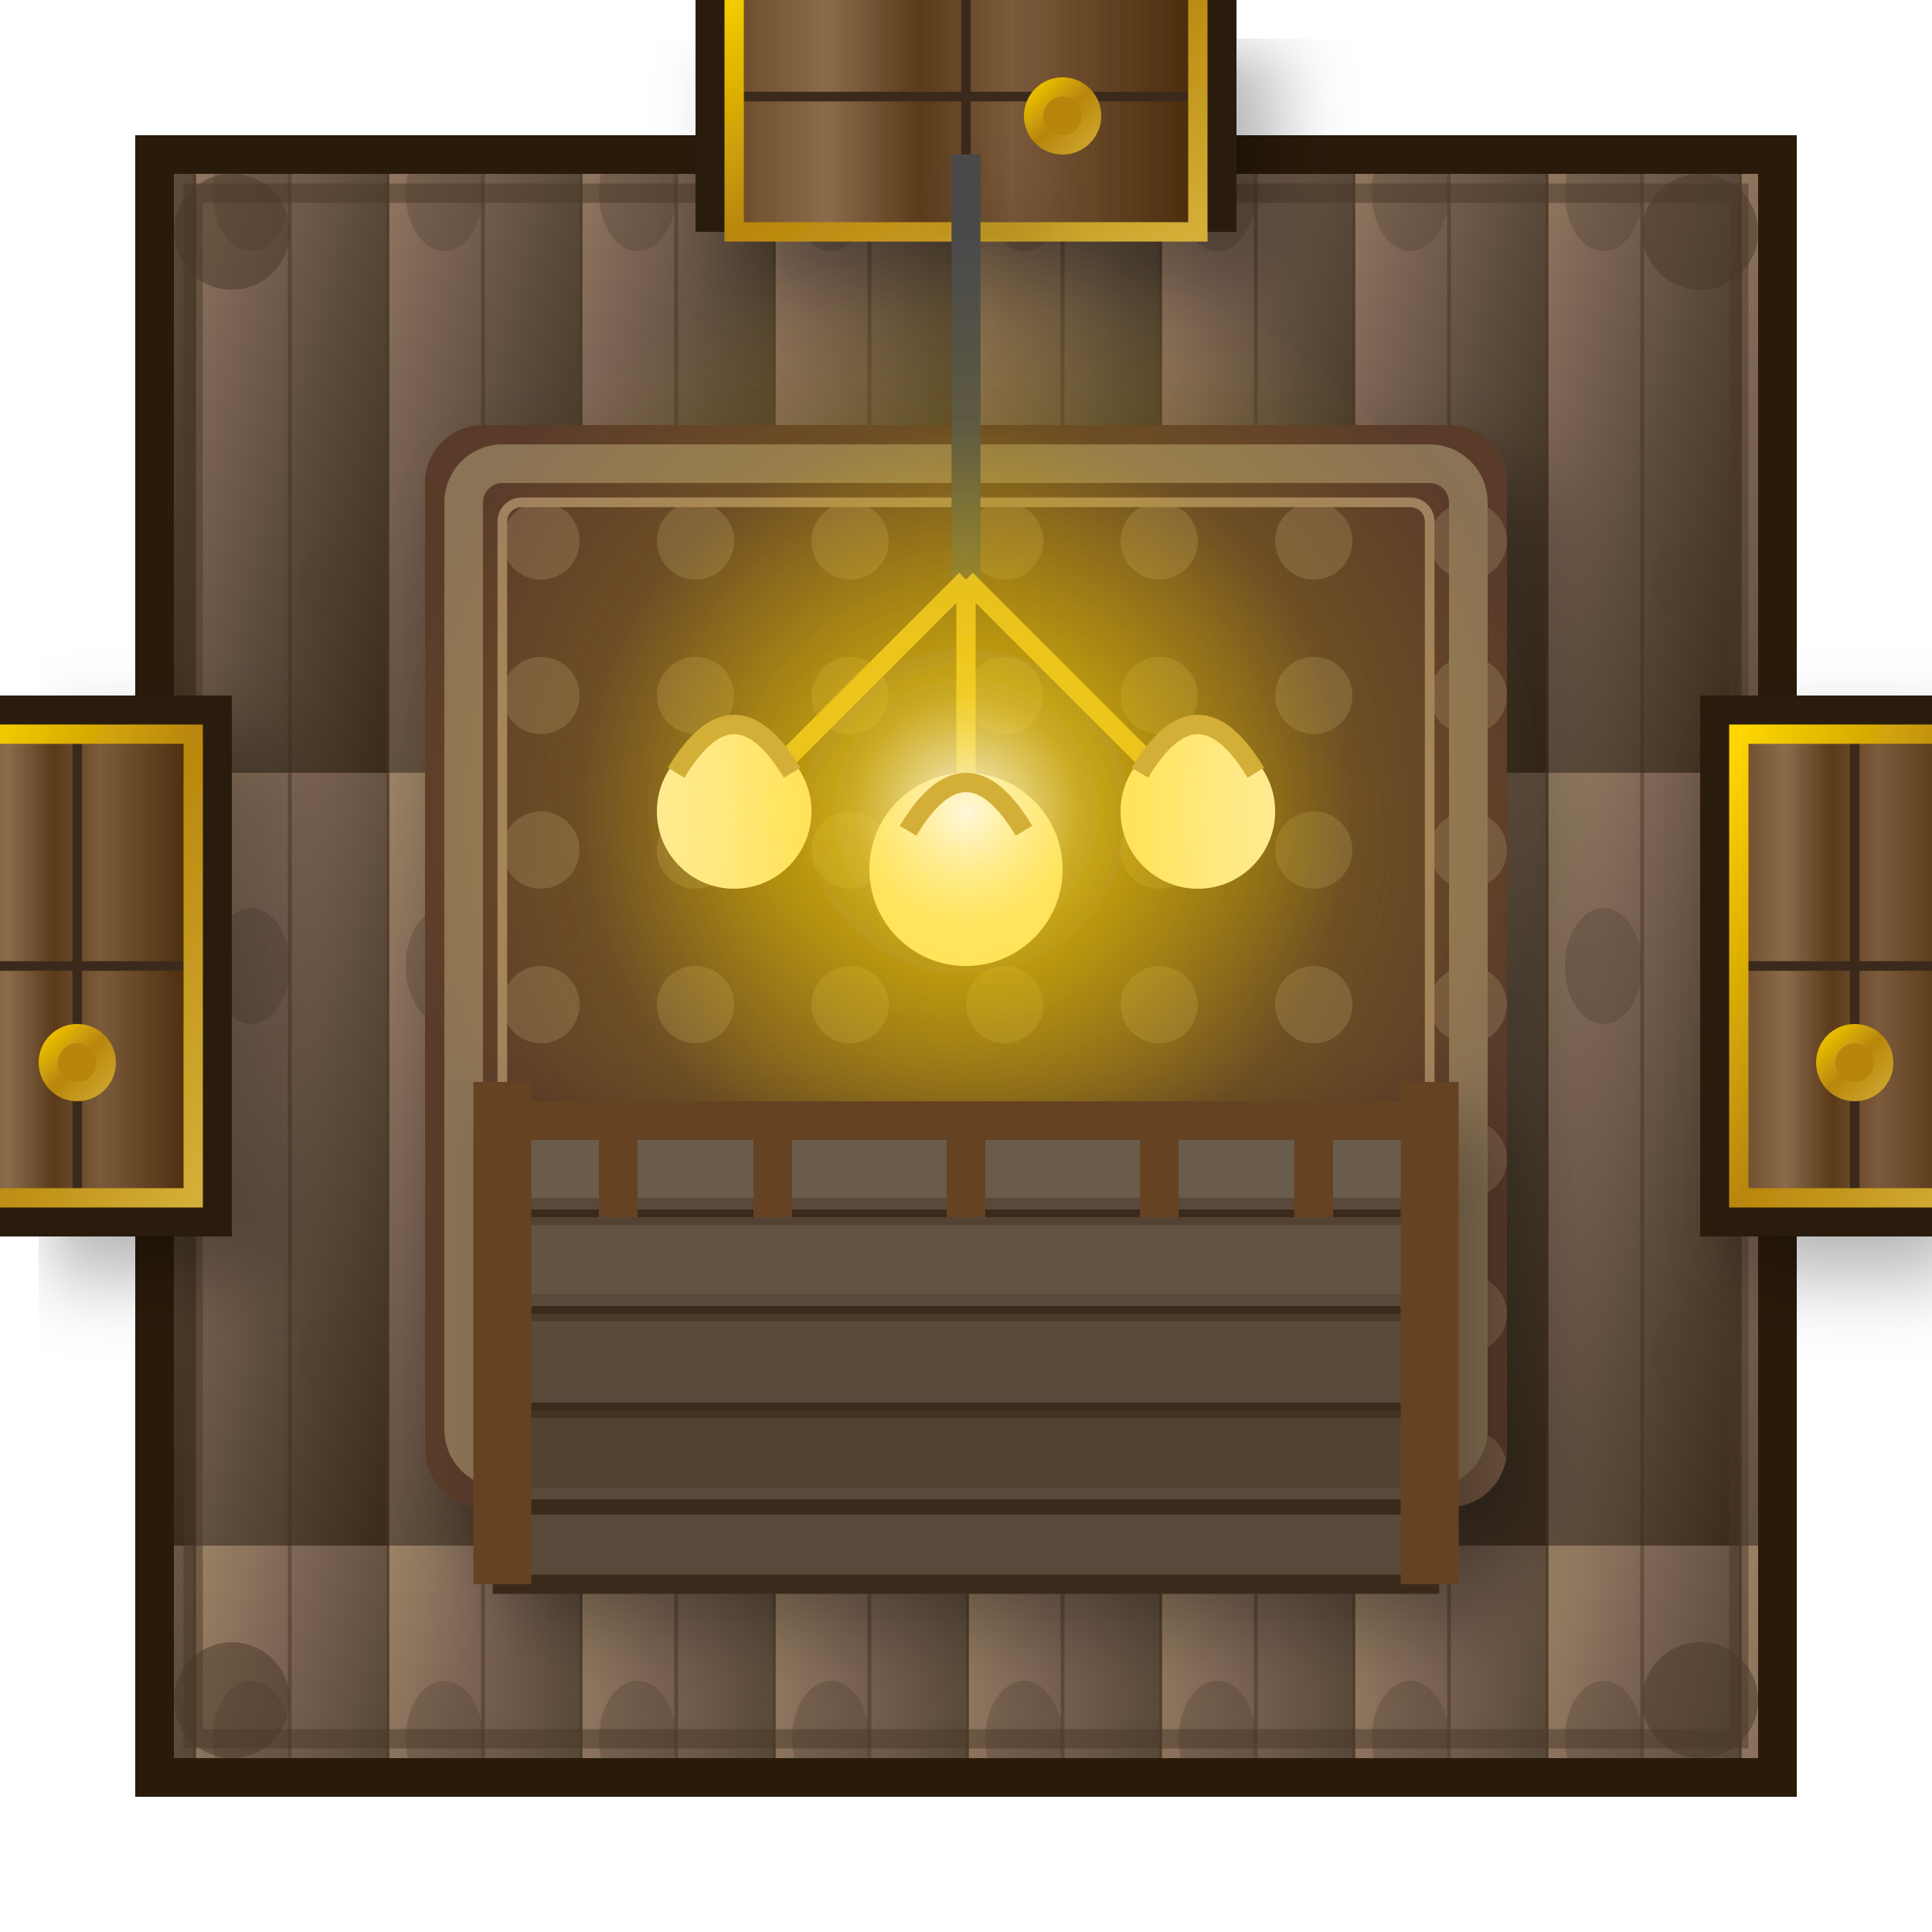
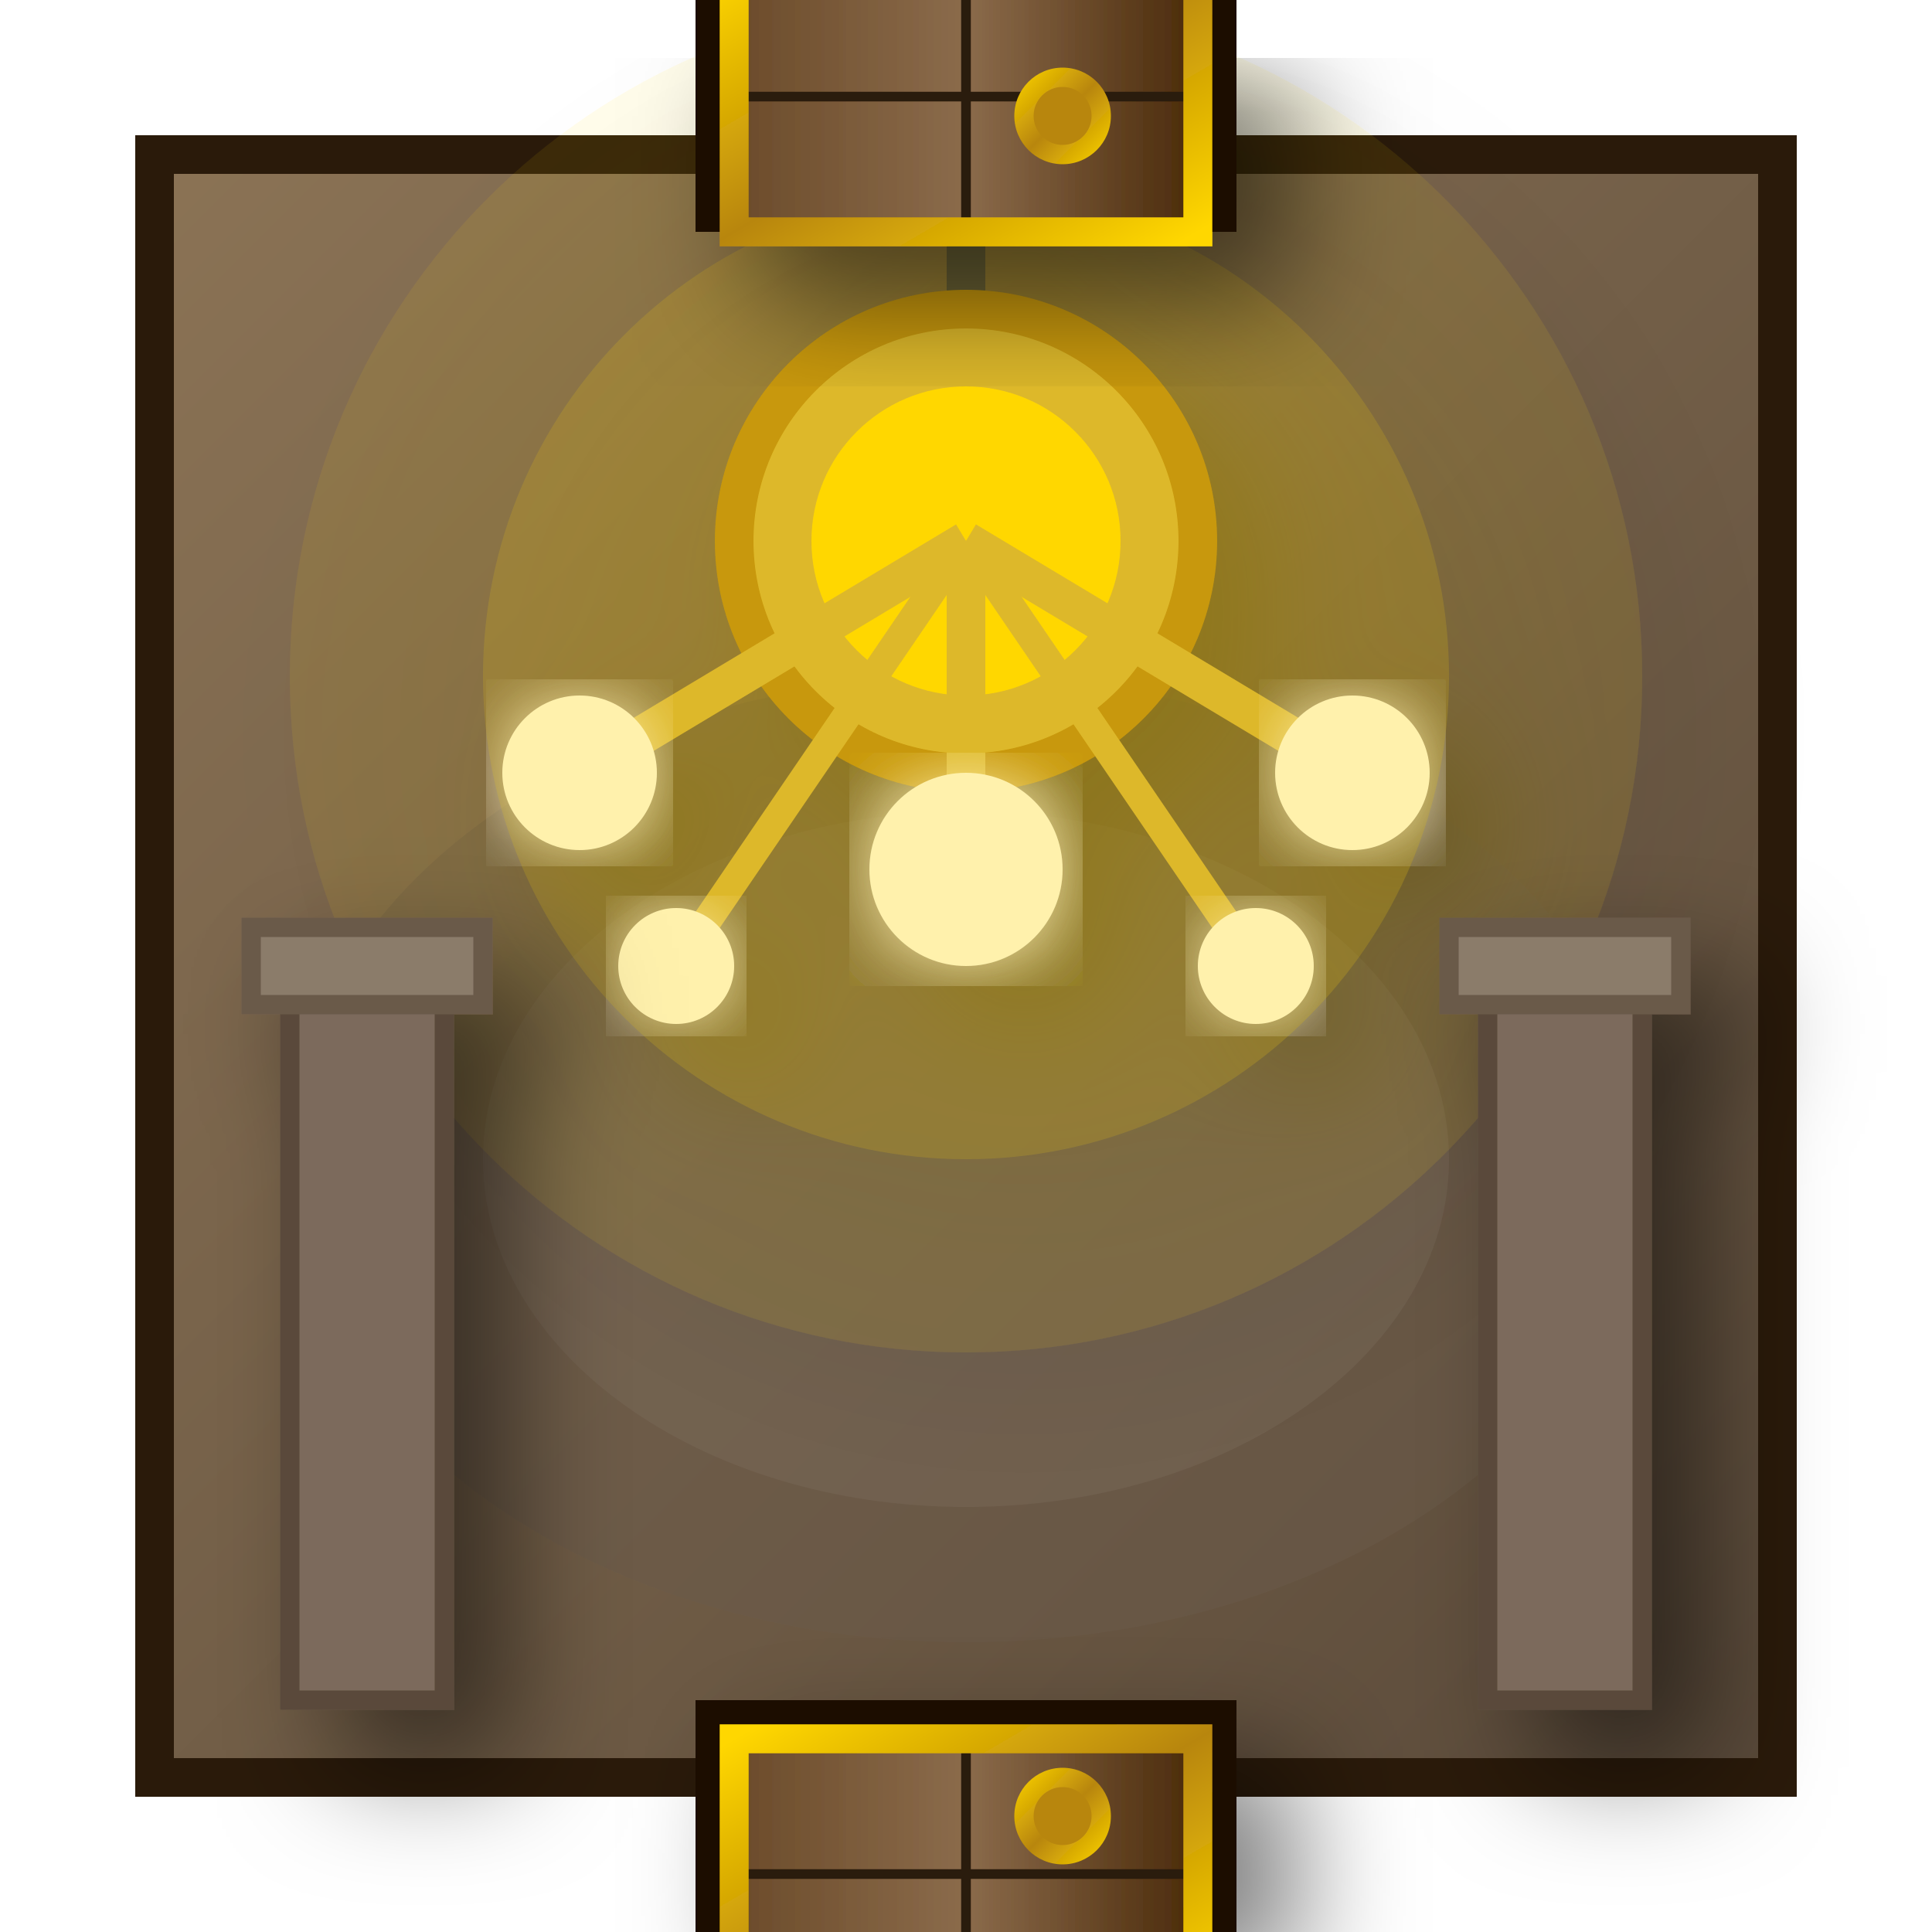
<svg xmlns="http://www.w3.org/2000/svg" viewBox="0 0 100 100" width="400" height="400">
  <defs>
    <linearGradient id="floorGrad" x1="0%" y1="0%" x2="100%" y2="100%">
-       <stop offset="0%" style="stop-color:#9B8365" />
-       <stop offset="30%" style="stop-color:#7B6354" />
-       <stop offset="60%" style="stop-color:#5A4A3A" />
-       <stop offset="100%" style="stop-color:#3A2A1A" />
+       <stop offset="0%" style="stop-color:#8B7355" />
+       <stop offset="100%" style="stop-color:#5A4A3A" />
    </linearGradient>
-     <pattern id="woodPattern" x="0" y="0" width="10" height="40" patternUnits="userSpaceOnUse">
-       <rect width="10" height="40" fill="url(#floorGrad)" />
-       <line x1="0" y1="0" x2="0" y2="40" stroke="#2A1A0A" stroke-width="0.3" opacity="0.6" />
-       <line x1="5" y1="0" x2="5" y2="40" stroke="#3A2A1A" stroke-width="0.2" opacity="0.4" />
-       <ellipse cx="3" cy="10" rx="2" ry="3" fill="#4A3A2A" opacity="0.3" />
-       <ellipse cx="7" cy="30" rx="1.5" ry="2" fill="#4A3A2A" opacity="0.2" />
-     </pattern>
    <linearGradient id="doorWood" x1="0%" y1="0%" x2="100%" y2="0%">
      <stop offset="0%" style="stop-color:#6B4B2A" />
-       <stop offset="20%" style="stop-color:#8B6B4B" />
-       <stop offset="40%" style="stop-color:#5A3A1A" />
-       <stop offset="60%" style="stop-color:#7B5B3B" />
+       <stop offset="50%" style="stop-color:#8B6B4B" />
      <stop offset="100%" style="stop-color:#4A2A0A" />
    </linearGradient>
    <linearGradient id="goldTrim" x1="0%" y1="0%" x2="100%" y2="100%">
      <stop offset="0%" style="stop-color:#FFD700" />
      <stop offset="50%" style="stop-color:#B8860B" />
-       <stop offset="100%" style="stop-color:#D4AF37" />
+       <stop offset="100%" style="stop-color:#FFD700" />
    </linearGradient>
-     <radialGradient id="lampGlow" cx="50%" cy="50%" r="50%">
-       <stop offset="0%" style="stop-color:#FFF8DC;stop-opacity:0.9" />
-       <stop offset="30%" style="stop-color:#FFD700;stop-opacity:0.5" />
-       <stop offset="70%" style="stop-color:#FFD700;stop-opacity:0.2" />
-       <stop offset="100%" style="stop-color:#FFD700;stop-opacity:0" />
-     </radialGradient>
-     <pattern id="carpetPattern" x="0" y="0" width="8" height="8" patternUnits="userSpaceOnUse">
-       <rect width="8" height="8" fill="#5A3A2A" />
-       <circle cx="4" cy="4" r="2" fill="#8B7355" opacity="0.5" />
-     </pattern>
    <filter id="softShadow" x="-50%" y="-50%" width="200%" height="200%">
-       <feGaussianBlur in="SourceAlpha" stdDeviation="2" />
-       <feOffset dx="2" dy="2" result="offsetblur" />
+       <feGaussianBlur in="SourceAlpha" stdDeviation="3" />
+       <feOffset dx="3" dy="3" result="offsetblur" />
      <feComponentTransfer>
-         <feFuncA type="linear" slope="0.3" />
+         <feFuncA type="linear" slope="0.5" />
      </feComponentTransfer>
      <feMerge>
        <feMergeNode />
        <feMergeNode in="SourceGraphic" />
      </feMerge>
    </filter>
-     <filter id="innerGlow">
-       <feGaussianBlur in="SourceAlpha" stdDeviation="3" result="blur" />
-       <feComposite in="blur" in2="SourceAlpha" operator="arithmetic" k2="-1" k3="1" result="shadowDiff" />
-       <feFlood flood-color="#FFD700" flood-opacity="0.3" />
-       <feComposite in2="shadowDiff" operator="in" />
-       <feComposite in2="SourceGraphic" operator="over" />
+     <filter id="glow">
+       <feGaussianBlur in="SourceGraphic" stdDeviation="2" result="blur" />
+       <feMerge>
+         <feMergeNode in="blur" />
+         <feMergeNode in="SourceGraphic" />
+       </feMerge>
    </filter>
  </defs>
-   <rect x="8" y="8" width="84" height="84" fill="url(#woodPattern)" stroke="#2A1A0A" stroke-width="2" />
-   <rect x="10" y="10" width="80" height="80" fill="none" stroke="#4A3728" stroke-width="1" opacity="0.5" />
+   <rect x="8" y="8" width="84" height="84" fill="url(#floorGrad)" stroke="#2A1A0A" stroke-width="2" />
+   <ellipse cx="50" cy="60" rx="35" ry="25" fill="#6A5A4A" opacity="0.5" />
+   <ellipse cx="50" cy="60" rx="25" ry="18" fill="#7B6B5B" opacity="0.4" />
  <g filter="url(#softShadow)">
-     <rect x="36" y="-4" width="28" height="16" fill="#2A1A0A" />
-     <rect x="38" y="-2" width="24" height="14" fill="url(#doorWood)" />
-     <line x1="50" y1="-2" x2="50" y2="12" stroke="#3A2A1A" stroke-width="0.5" />
-     <line x1="38" y1="5" x2="62" y2="5" stroke="#3A2A1A" stroke-width="0.5" />
-     <rect x="38" y="-2" width="24" height="14" fill="none" stroke="url(#goldTrim)" stroke-width="1" />
-     <circle cx="55" cy="6" r="2" fill="url(#goldTrim)" />
-     <circle cx="55" cy="6" r="1" fill="#B8860B" />
+     <line x1="50" y1="8" x2="50" y2="20" stroke="#444" stroke-width="2" />
+     <circle cx="50" cy="28" r="12" fill="#D4AF37" stroke="#B8860B" stroke-width="2" />
+     <circle cx="50" cy="28" r="8" fill="#FFD700" />
+     <line x1="50" y1="28" x2="30" y2="40" stroke="#D4AF37" stroke-width="2" />
+     <line x1="50" y1="28" x2="70" y2="40" stroke="#D4AF37" stroke-width="2" />
+     <line x1="50" y1="28" x2="50" y2="45" stroke="#D4AF37" stroke-width="2" />
+     <line x1="50" y1="28" x2="35" y2="50" stroke="#D4AF37" stroke-width="1.5" />
+     <line x1="50" y1="28" x2="65" y2="50" stroke="#D4AF37" stroke-width="1.5" />
+     <circle cx="30" cy="40" r="4" fill="#FFF8DC" filter="url(#glow)" />
+     <circle cx="70" cy="40" r="4" fill="#FFF8DC" filter="url(#glow)" />
+     <circle cx="50" cy="45" r="5" fill="#FFF8DC" filter="url(#glow)" />
+     <circle cx="35" cy="50" r="3" fill="#FFF8DC" filter="url(#glow)" />
+     <circle cx="65" cy="50" r="3" fill="#FFF8DC" filter="url(#glow)" />
+     <circle cx="50" cy="35" r="25" fill="#FFD700" opacity="0.15" />
+     <circle cx="50" cy="35" r="35" fill="#FFD700" opacity="0.08" />
  </g>
  <g filter="url(#softShadow)">
-     <rect x="88" y="36" width="16" height="28" fill="#2A1A0A" />
-     <rect x="90" y="38" width="12" height="24" fill="url(#doorWood)" />
-     <line x1="90" y1="50" x2="102" y2="50" stroke="#3A2A1A" stroke-width="0.5" />
-     <line x1="96" y1="38" x2="96" y2="62" stroke="#3A2A1A" stroke-width="0.5" />
-     <rect x="90" y="38" width="12" height="24" fill="none" stroke="url(#goldTrim)" stroke-width="1" />
-     <circle cx="96" cy="55" r="2" fill="url(#goldTrim)" />
-     <circle cx="96" cy="55" r="1" fill="#B8860B" />
+     <rect x="15" y="50" width="8" height="38" fill="#7B6B5B" stroke="#5A4A3A" stroke-width="1" />
+     <rect x="13" y="48" width="12" height="4" fill="#8B7B6B" stroke="#6A5A4A" />
+     <rect x="77" y="50" width="8" height="38" fill="#7B6B5B" stroke="#5A4A3A" stroke-width="1" />
+     <rect x="75" y="48" width="12" height="4" fill="#8B7B6B" stroke="#6A5A4A" />
  </g>
  <g filter="url(#softShadow)">
-     <rect x="-4" y="36" width="16" height="28" fill="#2A1A0A" />
-     <rect x="-2" y="38" width="12" height="24" fill="url(#doorWood)" />
-     <line x1="-2" y1="50" x2="10" y2="50" stroke="#3A2A1A" stroke-width="0.5" />
-     <line x1="4" y1="38" x2="4" y2="62" stroke="#3A2A1A" stroke-width="0.5" />
-     <rect x="-2" y="38" width="12" height="24" fill="none" stroke="url(#goldTrim)" stroke-width="1" />
-     <circle cx="4" cy="55" r="2" fill="url(#goldTrim)" />
-     <circle cx="4" cy="55" r="1" fill="#B8860B" />
+     <rect x="36" y="-4" width="28" height="16" fill="#1A0A00" />
+     <rect x="38" y="-2" width="24" height="14" fill="url(#doorWood)" />
+     <line x1="50" y1="-2" x2="50" y2="12" stroke="#2A1A0A" stroke-width="0.5" />
+     <line x1="38" y1="5" x2="62" y2="5" stroke="#2A1A0A" stroke-width="0.5" />
+     <rect x="38" y="-2" width="24" height="14" fill="none" stroke="url(#goldTrim)" stroke-width="1.5" />
+     <circle cx="55" cy="6" r="2.5" fill="url(#goldTrim)" />
+     <circle cx="55" cy="6" r="1.5" fill="#B8860B" />
  </g>
  <g filter="url(#softShadow)">
-     <rect x="22" y="22" width="56" height="56" fill="url(#carpetPattern)" rx="3" />
-     <rect x="24" y="24" width="52" height="52" fill="none" stroke="#8B7355" stroke-width="2" rx="2" />
-     <rect x="26" y="26" width="48" height="48" fill="none" stroke="#A08060" stroke-width="0.5" rx="1" />
+     <rect x="36" y="88" width="28" height="16" fill="#1A0A00" />
+     <rect x="38" y="90" width="24" height="14" fill="url(#doorWood)" />
+     <line x1="50" y1="90" x2="50" y2="104" stroke="#2A1A0A" stroke-width="0.5" />
+     <line x1="38" y1="97" x2="62" y2="97" stroke="#2A1A0A" stroke-width="0.5" />
+     <rect x="38" y="90" width="24" height="14" fill="none" stroke="url(#goldTrim)" stroke-width="1.5" />
+     <circle cx="55" cy="94" r="2.5" fill="url(#goldTrim)" />
+     <circle cx="55" cy="94" r="1.5" fill="#B8860B" />
  </g>
-   <g filter="url(#softShadow)">
-     <line x1="50" y1="8" x2="50" y2="30" stroke="#4A4A4A" stroke-width="1.5" />
-     <line x1="50" y1="30" x2="38" y2="42" stroke="#D4AF37" stroke-width="1" />
-     <line x1="50" y1="30" x2="62" y2="42" stroke="#D4AF37" stroke-width="1" />
-     <line x1="50" y1="30" x2="50" y2="45" stroke="#D4AF37" stroke-width="1" />
-     <circle cx="38" cy="42" r="4" fill="#FFF8DC" filter="url(#innerGlow)" />
-     <circle cx="62" cy="42" r="4" fill="#FFF8DC" filter="url(#innerGlow)" />
-     <circle cx="50" cy="45" r="5" fill="#FFF8DC" filter="url(#innerGlow)" />
-     <circle cx="50" cy="42" r="20" fill="url(#lampGlow)" />
-     <circle cx="50" cy="42" r="30" fill="url(#lampGlow)" opacity="0.5" />
-     <path d="M35,40 Q38,35 41,40" fill="none" stroke="#D4AF37" stroke-width="1" />
-     <path d="M59,40 Q62,35 65,40" fill="none" stroke="#D4AF37" stroke-width="1" />
-     <path d="M47,43 Q50,38 53,43" fill="none" stroke="#D4AF37" stroke-width="1" />
-   </g>
-   <g filter="url(#softShadow)">
-     <rect x="26" y="58" width="48" height="24" fill="#5A4A3A" stroke="#3A2A1A" stroke-width="1" />
-     <line x1="26" y1="63" x2="74" y2="63" stroke="#3A2A1A" stroke-width="0.8" />
-     <line x1="26" y1="68" x2="74" y2="68" stroke="#3A2A1A" stroke-width="0.8" />
-     <line x1="26" y1="73" x2="74" y2="73" stroke="#3A2A1A" stroke-width="0.8" />
-     <line x1="26" y1="78" x2="74" y2="78" stroke="#3A2A1A" stroke-width="0.8" />
-     <rect x="26" y="58" width="48" height="4" fill="#7B6B5B" opacity="0.5" />
-     <rect x="26" y="63" width="48" height="4" fill="#6B5B4B" opacity="0.5" />
-     <rect x="26" y="68" width="48" height="4" fill="#5B4B3B" opacity="0.5" />
-     <rect x="26" y="73" width="48" height="4" fill="#4B3B2B" opacity="0.5" />
-     <line x1="26" y1="56" x2="26" y2="82" stroke="#654321" stroke-width="3" />
-     <line x1="74" y1="56" x2="74" y2="82" stroke="#654321" stroke-width="3" />
-     <line x1="26" y1="58" x2="74" y2="58" stroke="#654321" stroke-width="2" />
-     <line x1="32" y1="58" x2="32" y2="63" stroke="#654321" stroke-width="2" />
-     <line x1="40" y1="58" x2="40" y2="63" stroke="#654321" stroke-width="2" />
-     <line x1="50" y1="58" x2="50" y2="63" stroke="#654321" stroke-width="2" />
-     <line x1="60" y1="58" x2="60" y2="63" stroke="#654321" stroke-width="2" />
-     <line x1="68" y1="58" x2="68" y2="63" stroke="#654321" stroke-width="2" />
-   </g>
-   <circle cx="12" cy="12" r="3" fill="#4A3728" opacity="0.5" />
-   <circle cx="88" cy="12" r="3" fill="#4A3728" opacity="0.5" />
-   <circle cx="12" cy="88" r="3" fill="#4A3728" opacity="0.5" />
-   <circle cx="88" cy="88" r="3" fill="#4A3728" opacity="0.5" />
</svg>
